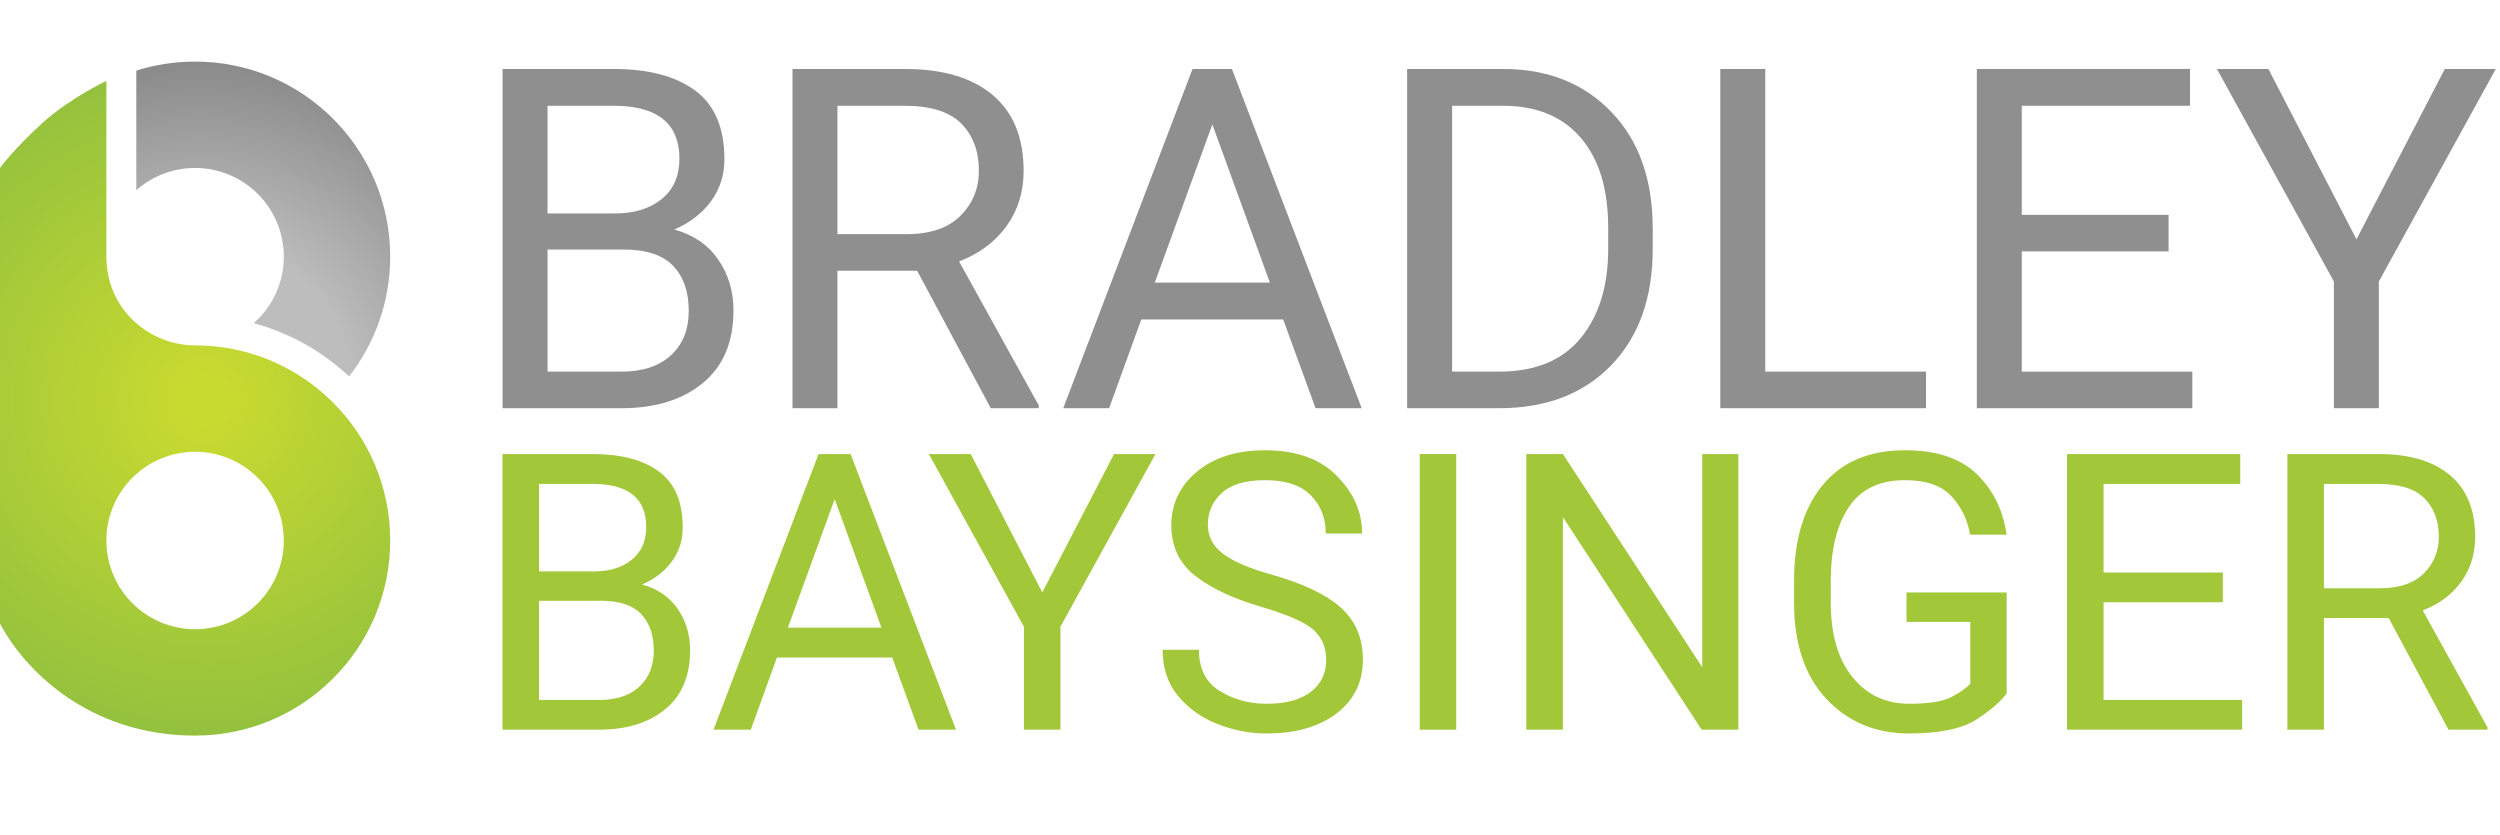
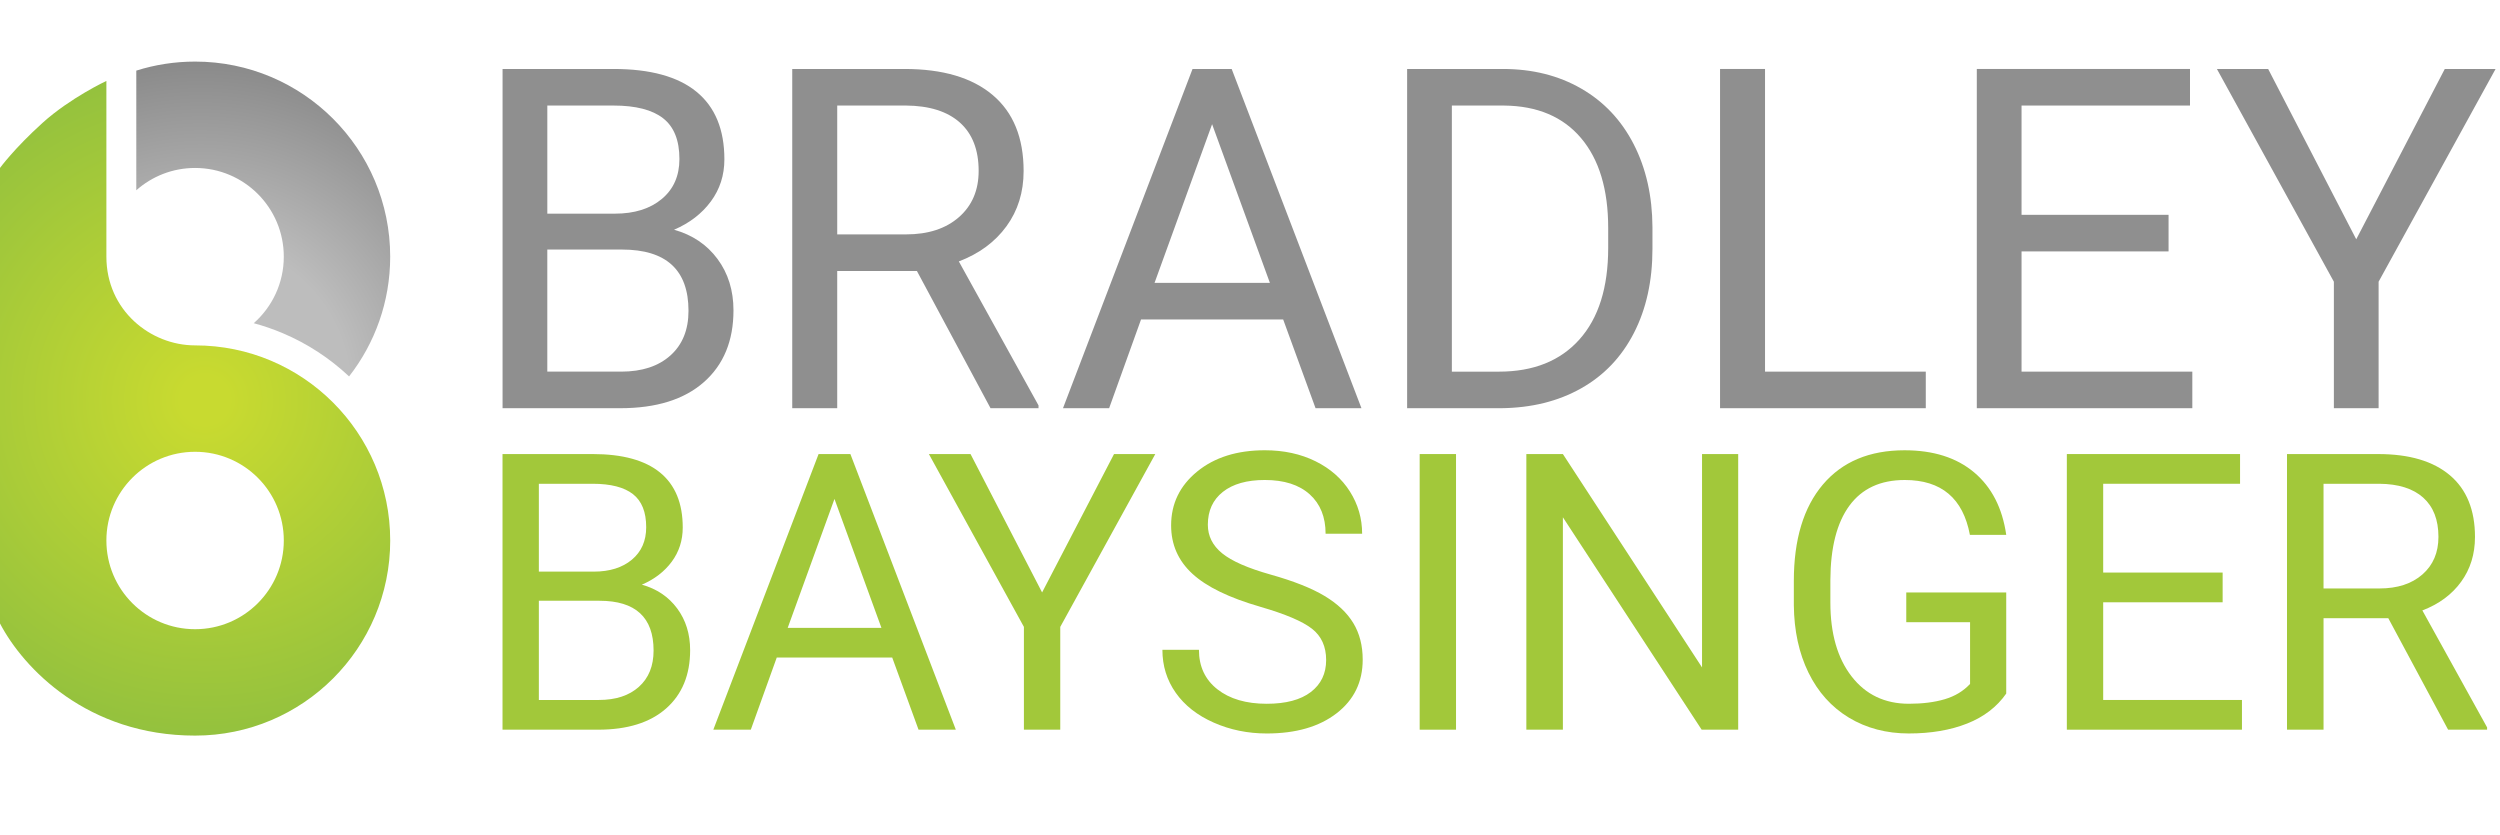
- <svg xmlns="http://www.w3.org/2000/svg" id="a" width="29.11in" height="9.72in" viewBox="0 0 2095.64 699.74">
+ <svg xmlns="http://www.w3.org/2000/svg" width="29.11in" height="9.72in" viewBox="0 0 2095.64 699.74">
  <defs>
    <radialGradient id="b" cx="168.2" cy="551.21" fx="168.2" fy="551.21" r="284.16" gradientTransform="translate(.02 -224.03)" gradientUnits="userSpaceOnUse">
      <stop offset=".44" stop-color="#bdbdbd" />
      <stop offset="1" stop-color="#878787" />
    </radialGradient>
    <radialGradient id="c" cx="171.72" cy="559.21" fx="171.72" fy="559.21" r="285.32" gradientTransform="translate(.02 -224.03)" gradientUnits="userSpaceOnUse">
      <stop offset=".07" stop-color="#c8da30" />
      <stop offset="1" stop-color="#93c13e" />
    </radialGradient>
  </defs>
-   <path d="M292.61,315.53c-16.33-15.34-35.02-27.53-55.65-36.26-7.93-3.36-16.02-6.13-24.26-8.35,15.44-13.62,25.19-33.55,25.19-55.77,0-41.07-33.3-74.36-74.36-74.36-18.91,0-36.16,7.07-49.28,18.7V59.19c15.55-4.91,32.1-7.57,49.28-7.57,90.32,0,163.55,73.23,163.55,163.55,0,37.85-12.88,72.67-34.47,100.38h0Z" fill="url(#b)" />
-   <path d="M237.9,453.07c0,41.07-33.3,74.36-74.36,74.36s-74.36-33.29-74.36-74.36,33.3-74.36,74.36-74.36,74.36,33.3,74.36,74.36h0ZM327.09,453.07c0-90.32-73.23-163.55-163.55-163.55-37.42,0-74.36-29.42-74.36-74.36V67.84s-30.2,14.11-53.51,35.15C11.9,124.46,0,140.77,0,140.77v381.86c19.6,37.47,73.23,93.99,163.55,93.99s163.55-73.23,163.55-163.55h0Z" fill="url(#c)" />
-   <text transform="translate(388.28 342.19)" fill="#8f8f8f" font-family="Roboto-Regular, Roboto" font-size="400">
-     <tspan x="0" y="0" letter-spacing="-.01em">B</tspan>
-     <tspan x="243.02" y="0" letter-spacing=".02em">R</tspan>
-     <tspan x="497.31" y="0">ADL</tspan>
-     <tspan x="1235.79" y="0" letter-spacing="0em">E</tspan>
-     <tspan x="1467.13" y="0">Y</tspan>
-   </text>
-   <text transform="translate(394.42 611.66)" fill="#a2c83a" font-family="Roboto-Regular, Roboto" font-size="325">
-     <tspan x="0" y="0" letter-spacing="0em">B</tspan>
-     <tspan x="199.08" y="0" letter-spacing="-.09em">A</tspan>
-     <tspan x="381.84" y="0" letter-spacing="-.03em">Y</tspan>
-     <tspan x="567.28" y="0" letter-spacing=".02em">S</tspan>
-     <tspan x="766.59" y="0" letter-spacing=".01em">I</tspan>
-     <tspan x="858.24" y="0">NGER</tspan>
-   </text>
+   <g id="a">
+     <path d="M292.61,315.53c-16.33-15.34-35.02-27.53-55.65-36.26-7.93-3.36-16.02-6.13-24.26-8.35,15.44-13.62,25.19-33.55,25.19-55.77,0-41.07-33.3-74.36-74.36-74.36-18.91,0-36.16,7.07-49.28,18.7V59.19c15.55-4.91,32.1-7.57,49.28-7.57,90.32,0,163.55,73.23,163.55,163.55,0,37.85-12.88,72.67-34.47,100.38h0Z" fill="url(#b)" />
+     <path d="M237.9,453.07c0,41.07-33.3,74.36-74.36,74.36s-74.36-33.29-74.36-74.36,33.3-74.36,74.36-74.36,74.36,33.3,74.36,74.36h0ZM327.09,453.07c0-90.32-73.23-163.55-163.55-163.55-37.42,0-74.36-29.42-74.36-74.36V67.84s-30.2,14.11-53.51,35.15C11.9,124.46,0,140.77,0,140.77v381.86c19.6,37.47,73.23,93.99,163.55,93.99s163.55-73.23,163.55-163.55h0Z" fill="url(#c)" />
+   </g>
+   <g id="d">
+     <path d="M421.28,342.19V57.81h92.97c30.86,0,54.07,6.38,69.63,19.14,15.56,12.76,23.34,31.64,23.34,56.64,0,13.28-3.78,25.03-11.33,35.25-7.55,10.22-17.84,18.13-30.86,23.73,15.36,4.3,27.51,12.47,36.43,24.51,8.92,12.05,13.38,26.4,13.38,43.07,0,25.52-8.27,45.58-24.8,60.16-16.54,14.58-39.91,21.87-70.12,21.87h-98.63ZM458.78,179.1h56.64c16.41,0,29.52-4.11,39.36-12.33,9.83-8.22,14.75-19.38,14.75-33.47,0-15.66-4.56-27.04-13.67-34.16-9.12-7.11-22.98-10.67-41.6-10.67h-55.47v90.62ZM458.78,209.18v102.34h61.91c17.45,0,31.22-4.52,41.31-13.57,10.09-9.05,15.14-21.51,15.14-37.4,0-34.24-18.62-51.37-55.86-51.37h-62.5Z" fill="#8f8f8f" />
+     <path d="M768.6,227.15h-66.8v115.04h-37.7V57.81h94.14c32.03,0,56.67,7.29,73.93,21.88,17.25,14.58,25.88,35.81,25.88,63.67,0,17.71-4.79,33.14-14.36,46.29-9.57,13.15-22.89,22.98-39.94,29.49l66.8,120.7v2.34h-40.23l-61.72-115.04ZM701.81,196.48h57.62c18.62,0,33.43-4.82,44.43-14.48,11-9.65,16.5-22.57,16.5-38.75,0-17.61-5.24-31.11-15.72-40.5-10.48-9.39-25.62-14.15-45.41-14.29h-57.42v108.01Z" fill="#8f8f8f" />
+     <path d="M1075.63,267.77h-119.14l-26.76,74.41h-38.67l108.59-284.37h32.81l108.79,284.37h-38.48l-27.15-74.41ZM967.81,237.11h96.68l-48.44-133.01-48.24,133.01Z" fill="#8f8f8f" />
+     <path d="M1179.53,342.19V57.81h80.27c24.74,0,46.61,5.47,65.62,16.41,19.01,10.94,33.69,26.5,44.04,46.68,10.35,20.18,15.59,43.36,15.72,69.53v18.16c0,26.83-5.18,50.33-15.53,70.51-10.35,20.18-25.13,35.68-44.34,46.48-19.21,10.81-41.57,16.34-67.09,16.6h-78.71ZM1217.03,88.48v223.05h39.45c28.91,0,51.4-8.99,67.48-26.97,16.08-17.98,24.12-43.59,24.12-76.83v-16.62c0-32.32-7.59-57.44-22.75-75.36-15.17-17.92-36.69-27.01-64.55-27.27h-43.75Z" fill="#8f8f8f" />
+     <path d="M1479.53,311.52h134.77v30.66h-172.46V57.81h37.7v253.71Z" fill="#8f8f8f" />
+     <path d="M1817.81,210.74h-123.24v100.78h143.16v30.66h-180.66V57.81h178.71v30.66h-141.21v91.6h123.24v30.66Z" fill="#8f8f8f" />
+     <path d="M1975.13,200.59l74.22-142.77h42.58l-98.05,178.32v106.05h-37.5v-106.05l-98.05-178.32h42.97l73.83,142.77Z" fill="#8f8f8f" />
+     <path d="M421.24,611.66v-231.05h75.54c25.07,0,43.93,5.18,56.57,15.55,12.64,10.37,18.96,25.71,18.96,46.02,0,10.79-3.07,20.34-9.2,28.64-6.14,8.31-14.5,14.73-25.07,19.28,12.48,3.49,22.35,10.13,29.6,19.92,7.25,9.79,10.87,21.45,10.87,34.99,0,20.74-6.72,37.03-20.15,48.88-13.44,11.85-32.43,17.77-56.97,17.77h-80.14ZM451.7,479.16h46.02c13.33,0,23.99-3.34,31.98-10.02,7.99-6.68,11.98-15.75,11.98-27.2,0-12.72-3.7-21.97-11.11-27.75-7.41-5.78-18.67-8.67-33.8-8.67h-45.07v73.63ZM451.7,503.6v83.15h50.31c14.18,0,25.36-3.67,33.56-11.03,8.2-7.35,12.3-17.48,12.3-30.39,0-27.82-15.13-41.74-45.39-41.74h-50.78Z" fill="#a2c83a" />
+     <path d="M747.91,551.2h-96.8l-21.74,60.46h-31.42l88.23-231.05h26.66l88.39,231.05h-31.26l-22.06-60.46ZM660.31,526.29h78.55l-39.36-108.07-39.2,108.07Z" fill="#a2c83a" />
+     <path d="M873.54,496.61l60.3-116h34.59l-79.66,144.88v86.17h-30.47v-86.17l-79.66-144.88h34.91l59.99,116Z" fill="#a2c83a" />
+     <path d="M1056.6,508.67c-26.13-7.51-45.15-16.74-57.05-27.69-11.9-10.95-17.85-24.46-17.85-40.55,0-18.19,7.27-33.25,21.82-45.15,14.54-11.9,33.46-17.85,56.73-17.85,15.87,0,30.02,3.07,42.45,9.2,12.43,6.14,22.06,14.6,28.88,25.39s10.24,22.59,10.24,35.39h-30.63c0-14.01-4.44-25.03-13.33-33.04-8.89-8.01-21.42-12.02-37.61-12.02-15.02,0-26.74,3.31-35.15,9.94s-12.62,15.82-12.62,27.58c0,9.43,3.99,17.41,11.98,23.93,7.99,6.52,21.58,12.48,40.78,17.88,19.2,5.41,34.22,11.36,45.07,17.87,10.84,6.51,18.88,14.1,24.12,22.77,5.24,8.68,7.86,18.88,7.86,30.63,0,18.73-7.3,33.72-21.9,44.99-14.6,11.27-34.12,16.9-58.56,16.9-15.87,0-30.68-3.04-44.43-9.12-13.76-6.08-24.36-14.41-31.82-24.99-7.46-10.58-11.19-22.59-11.19-36.02h30.63c0,13.96,5.16,24.99,15.47,33.09,10.31,8.09,24.09,12.14,41.34,12.14,16.08,0,28.4-3.28,36.97-9.84,8.57-6.56,12.85-15.5,12.85-26.82s-3.97-20.07-11.9-26.26c-7.93-6.19-22.32-12.3-43.16-18.33Z" fill="#a2c83a" />
+     <path d="M1220.52,611.66h-30.47v-231.05h30.47v231.05Z" fill="#a2c83a" />
+     <path d="M1457.05,611.66h-30.63l-116.32-178.05v178.05h-30.63v-231.05h30.63l116.64,178.85v-178.85h30.31v231.05Z" fill="#a2c83a" />
+     <path d="M1681.75,581.35c-7.83,11.22-18.75,19.6-32.77,25.15-14.02,5.55-30.34,8.33-48.96,8.33s-35.55-4.42-50.15-13.25c-14.6-8.83-25.89-21.4-33.88-37.69-7.99-16.29-12.09-35.18-12.3-56.65v-20.15c0-34.81,8.12-61.78,24.36-80.93,16.24-19.15,39.06-28.72,68.48-28.72,24.12,0,43.53,6.16,58.24,18.49,14.7,12.33,23.7,29.81,26.98,52.45h-30.47c-5.71-30.68-23.91-46.02-54.59-46.02-20.42,0-35.89,7.18-46.42,21.52-10.53,14.35-15.84,35.13-15.95,62.34v18.9c0,25.94,5.92,46.56,17.77,61.86,11.85,15.3,27.88,22.95,48.08,22.95,11.43,0,21.42-1.26,29.99-3.8,8.57-2.53,15.66-6.81,21.26-12.82v-51.77h-53.48v-24.91h83.79v84.74Z" fill="#a2c83a" />
+     <path d="M1863.14,504.87h-100.13v81.88h116.32v24.91h-146.79v-231.05h145.2v24.91h-114.73v74.43h100.13v24.92Z" fill="#a2c83a" />
+     <path d="M2001.99,518.2h-54.27v93.47h-30.63v-231.05h76.49c26.03,0,46.04,5.93,60.06,17.77,14.02,11.85,21.03,29.09,21.03,51.73,0,14.39-3.89,26.93-11.66,37.61-7.78,10.69-18.59,18.67-32.45,23.96l54.27,98.07v1.9h-32.69l-50.15-93.47ZM1947.72,493.28h46.81c15.13,0,27.16-3.92,36.1-11.76,8.94-7.84,13.41-18.34,13.41-31.48,0-14.31-4.26-25.27-12.77-32.91-8.52-7.63-20.82-11.5-36.9-11.61h-46.66v87.76Z" fill="#a2c83a" />
+   </g>
</svg>
